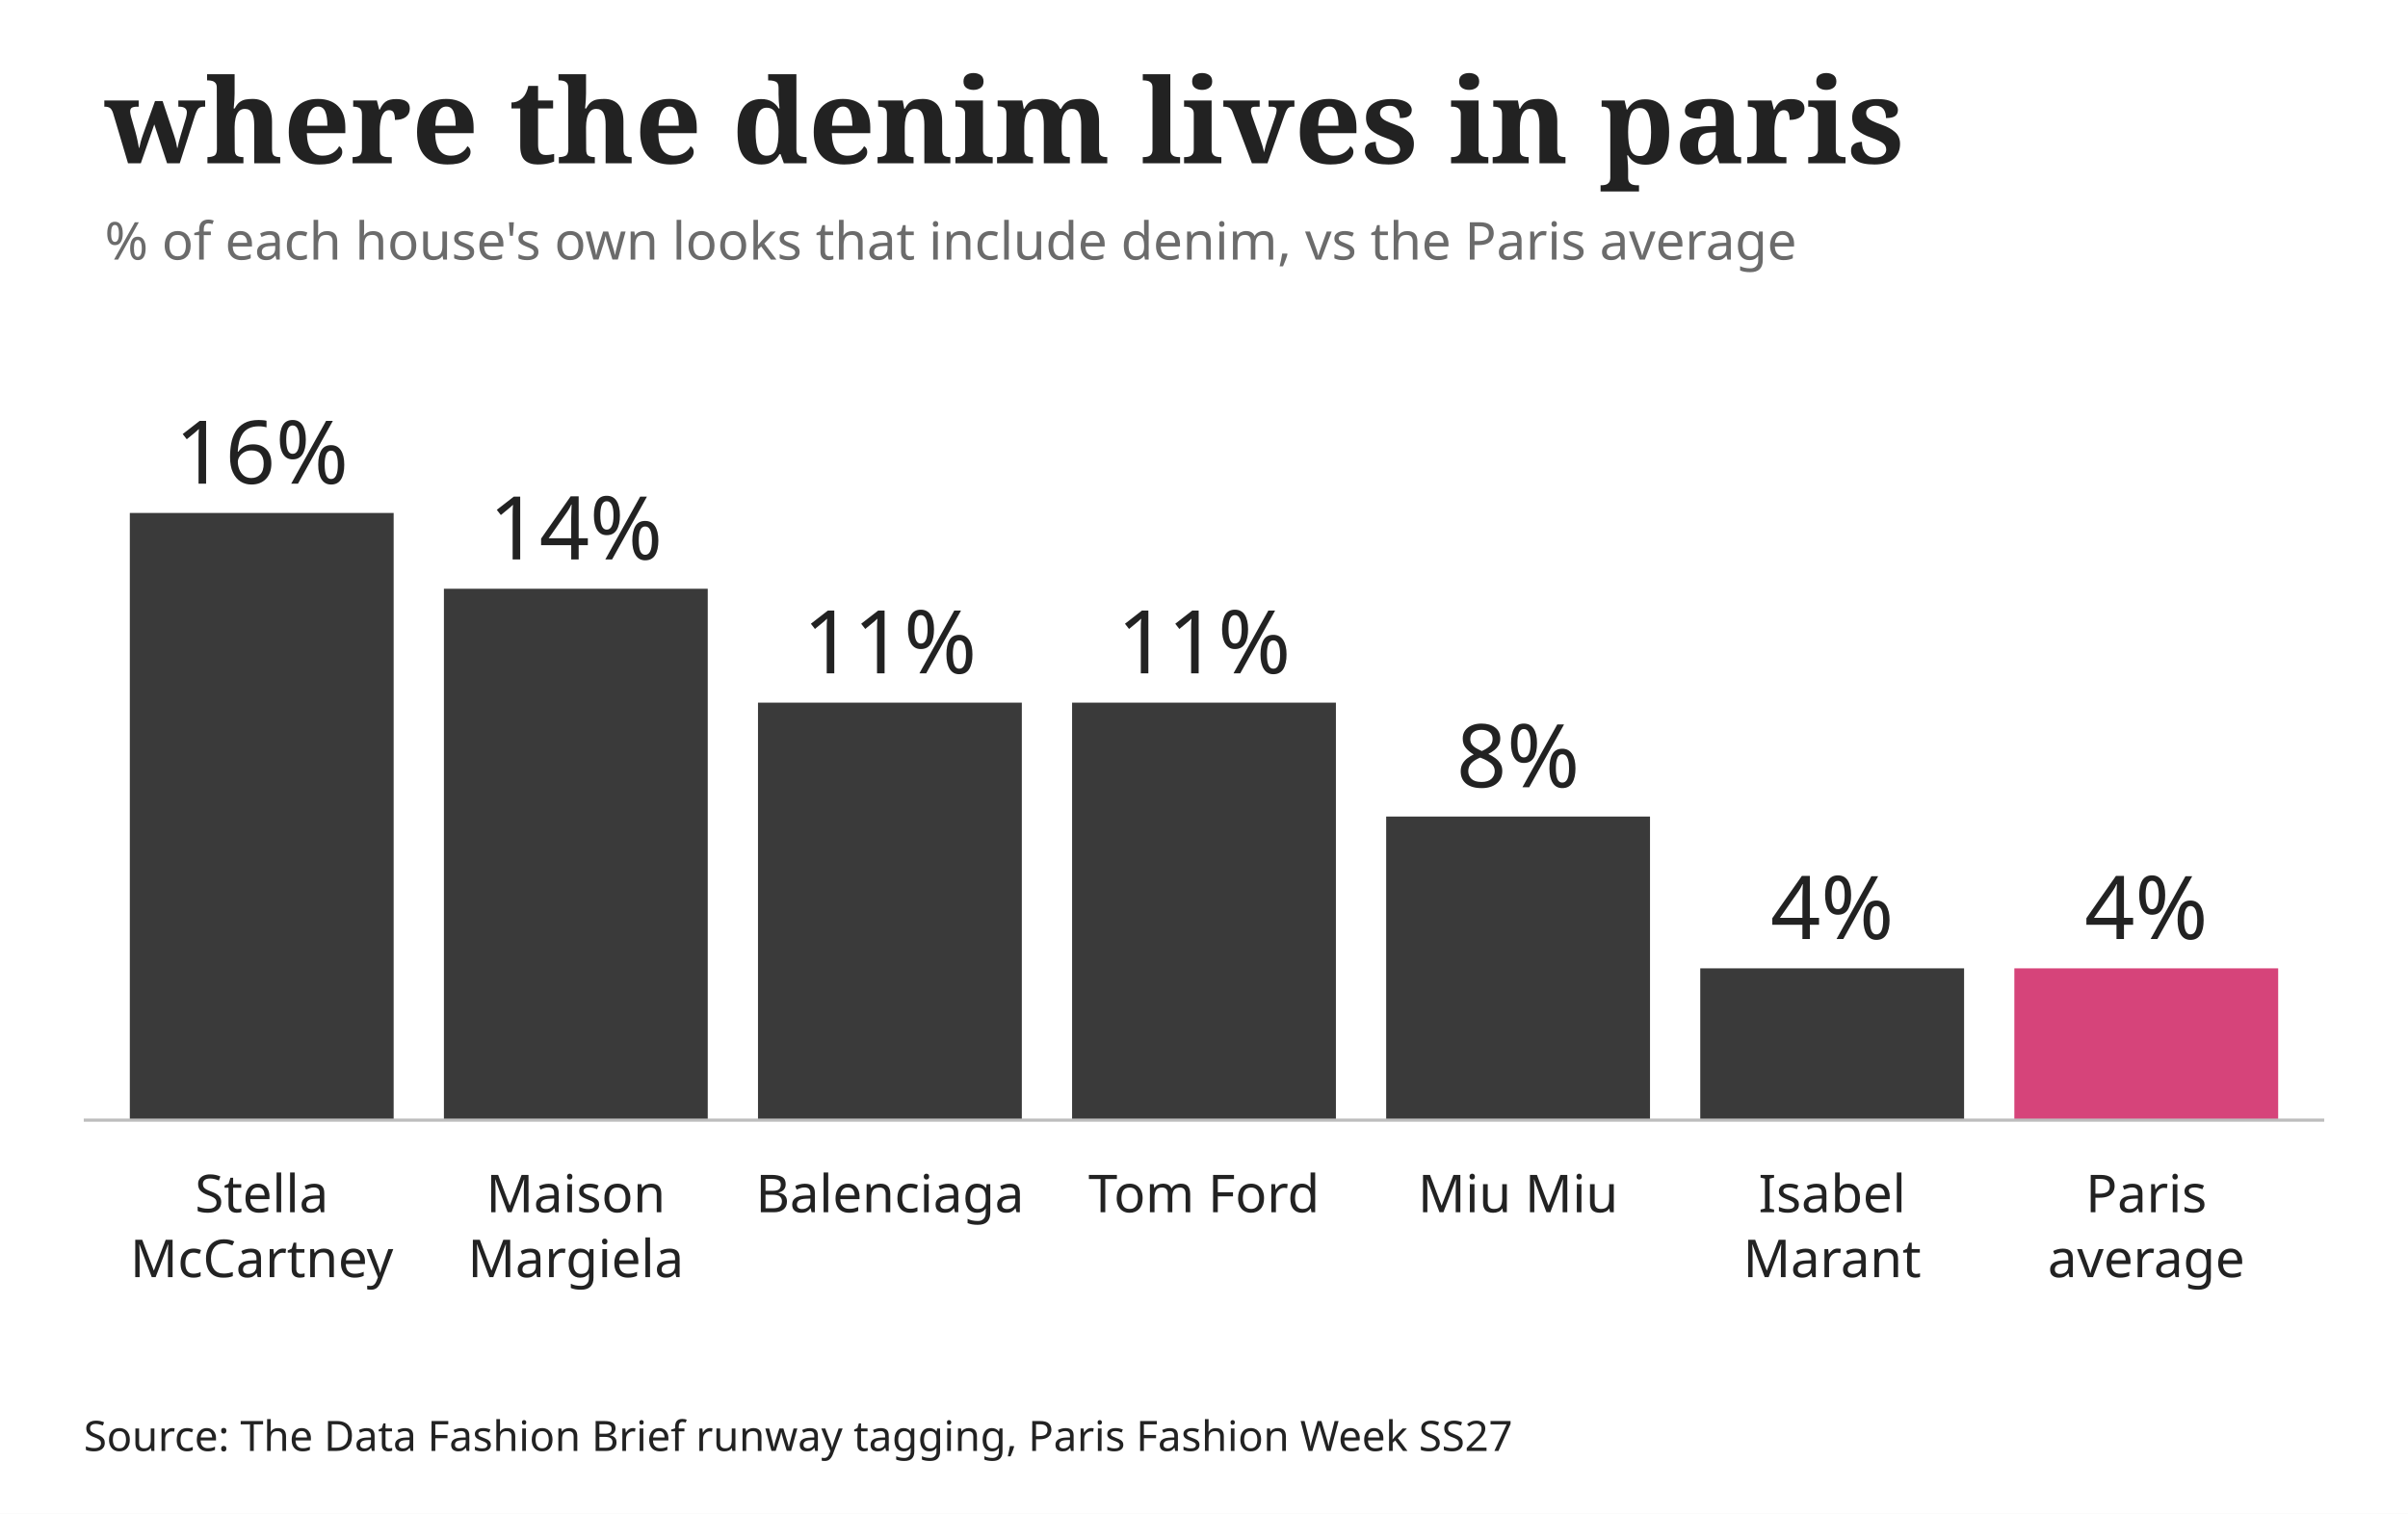
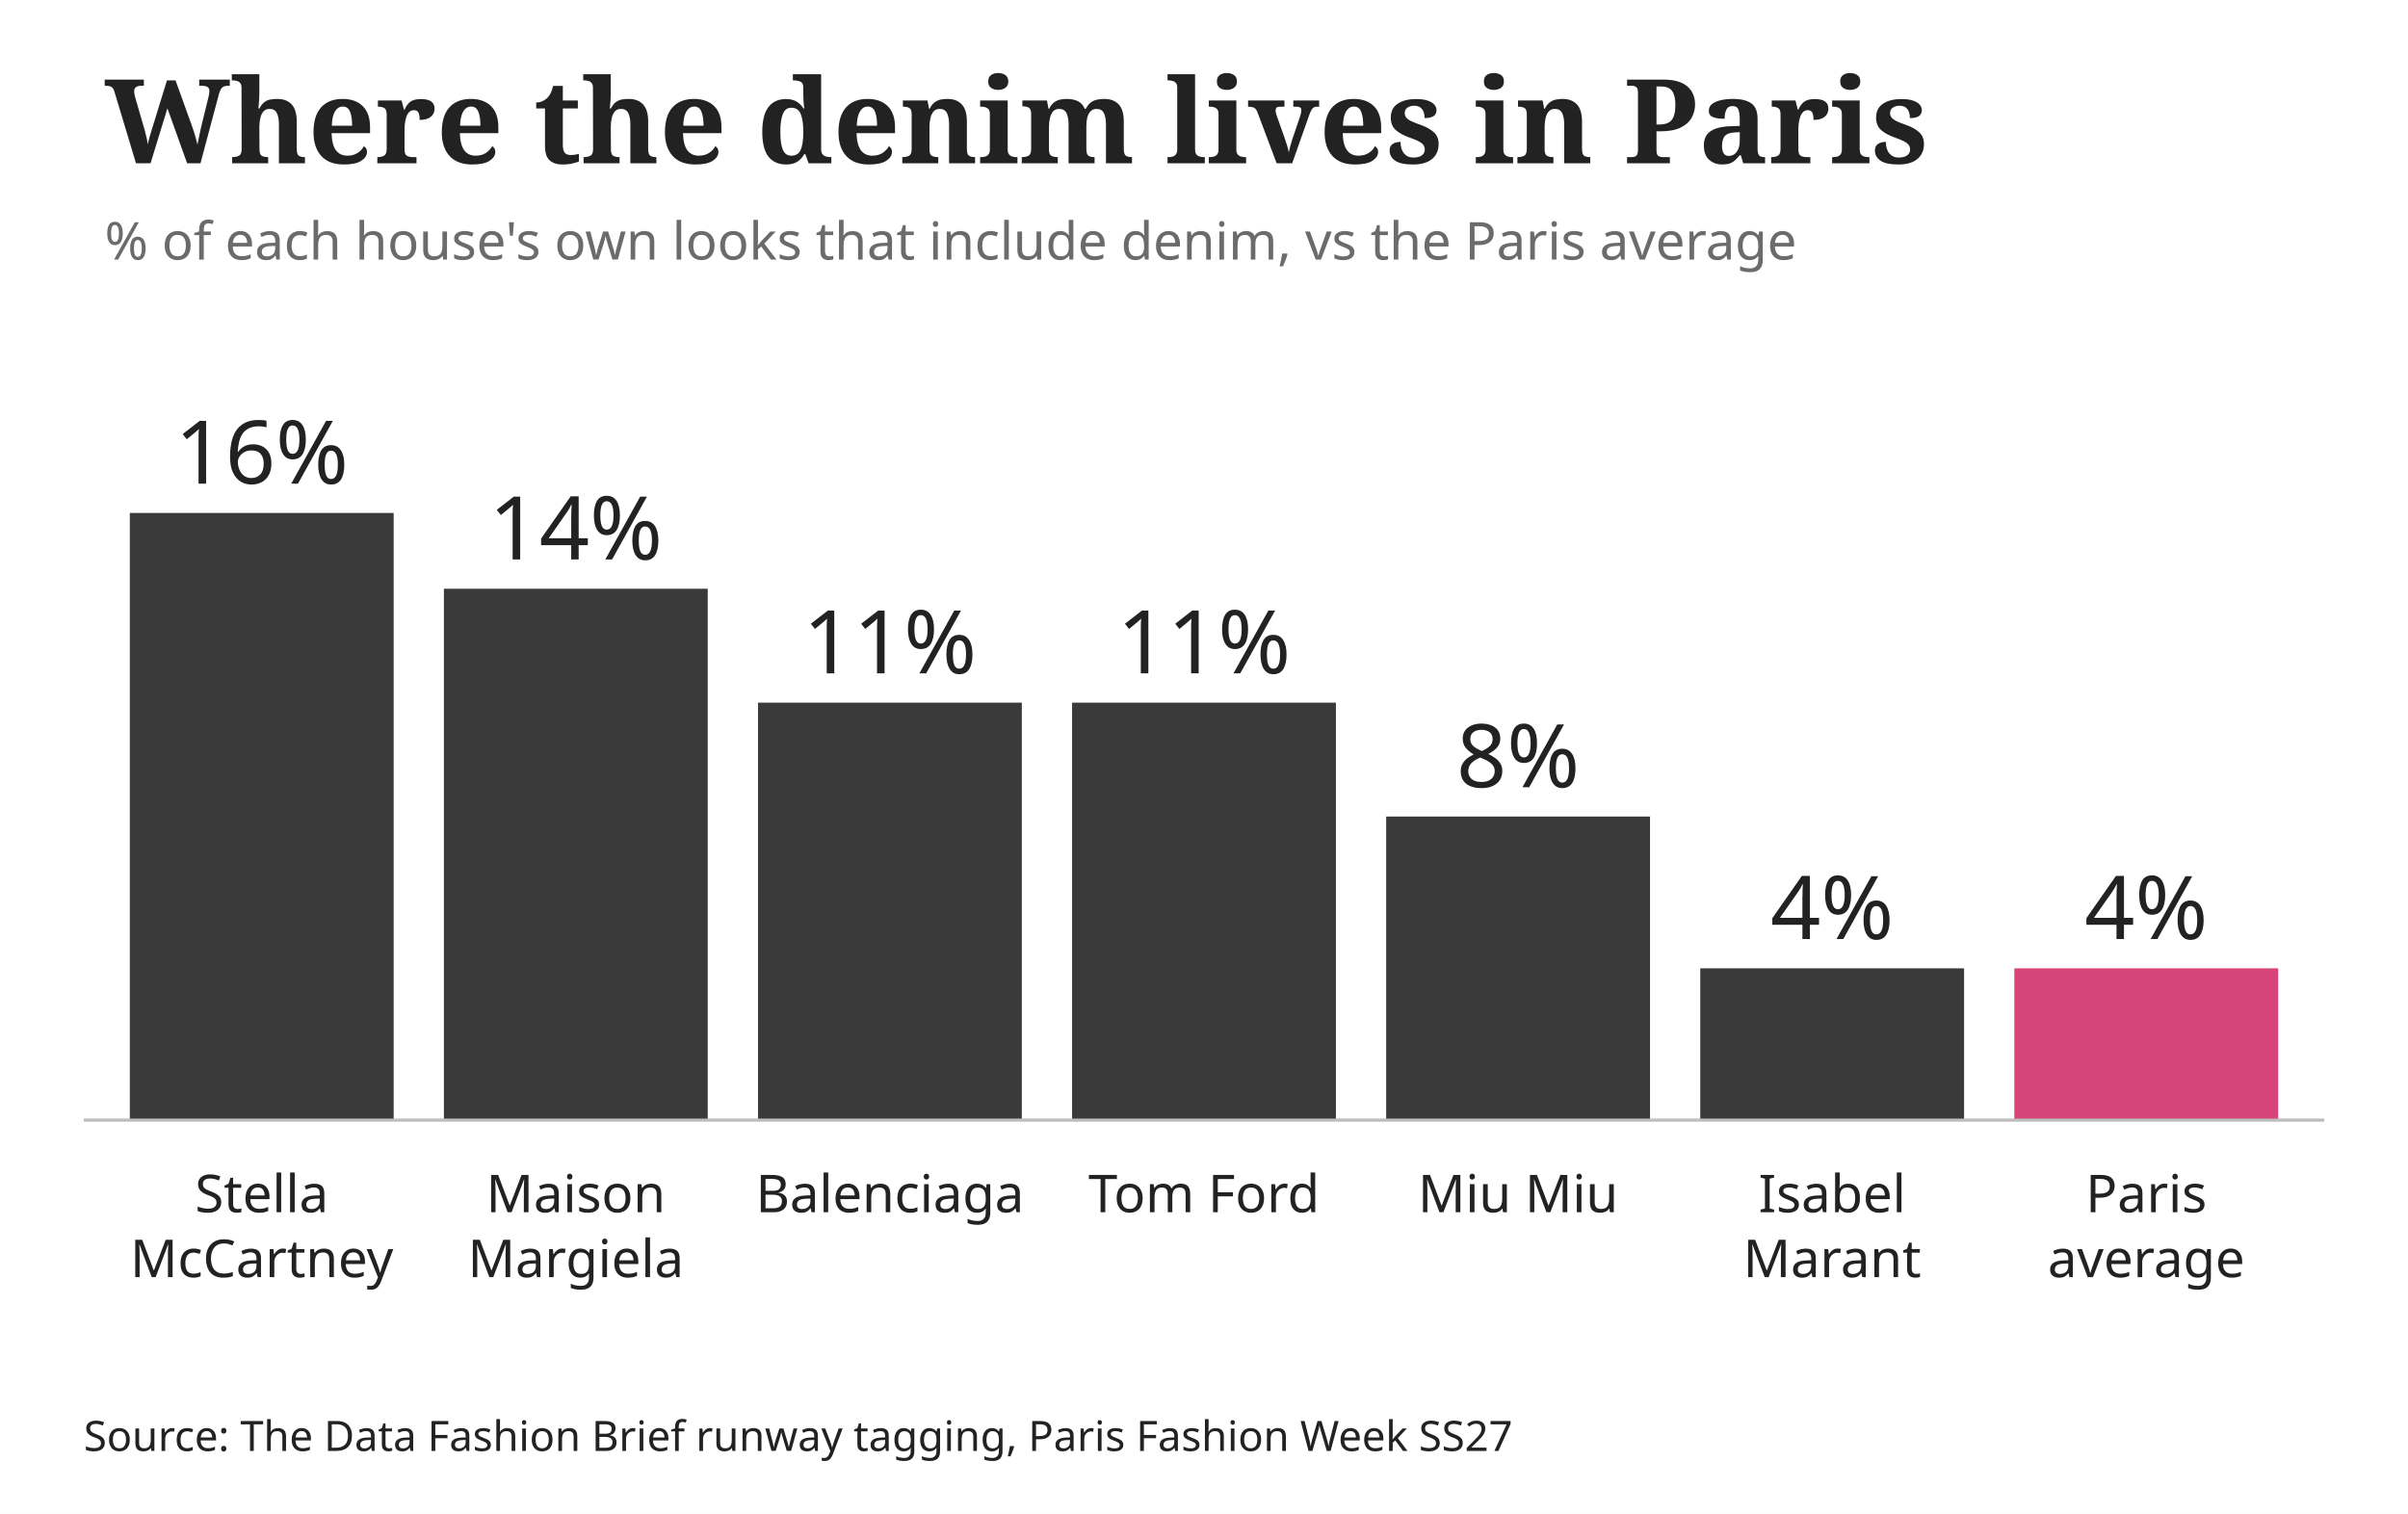
<svg xmlns="http://www.w3.org/2000/svg" viewBox="0 0 1150 723" width="1150" height="723">
  <rect width="1150" height="723" fill="#FFFFFF" />
-   <text x="50" y="78" font-family="'Playfair Display', Georgia, serif" font-weight="700" font-size="56" fill="#222222">where the denim lives in paris</text>
+   <text x="50" y="78" font-family="'Playfair Display', Georgia, serif" font-weight="700" font-size="56" fill="#222222">Where the denim lives in Paris</text>
  <text x="50" y="124" font-family="'Century Gothic', 'Questrial', 'Avenir', sans-serif" font-size="25" fill="#6B6B6B">% of each house's own looks that include denim, vs the Paris average</text>
  <rect x="62.0" y="245.0" width="126.0" height="290.0" fill="#3A3A3A" />
  <text x="125.0" y="231.0" text-anchor="middle" font-family="'Century Gothic', 'Questrial', 'Avenir', sans-serif" font-size="42" fill="#222222">16%</text>
  <text x="125.0" y="579.0" text-anchor="middle" font-family="'Century Gothic', 'Questrial', 'Avenir', sans-serif" font-size="25" fill="#222222">Stella</text>
  <text x="125.0" y="610.0" text-anchor="middle" font-family="'Century Gothic', 'Questrial', 'Avenir', sans-serif" font-size="25" fill="#222222">McCartney</text>
  <rect x="212.0" y="281.2" width="126.0" height="253.8" fill="#3A3A3A" />
  <text x="275.0" y="267.2" text-anchor="middle" font-family="'Century Gothic', 'Questrial', 'Avenir', sans-serif" font-size="42" fill="#222222">14%</text>
  <text x="275.0" y="579.0" text-anchor="middle" font-family="'Century Gothic', 'Questrial', 'Avenir', sans-serif" font-size="25" fill="#222222">Maison</text>
  <text x="275.0" y="610.0" text-anchor="middle" font-family="'Century Gothic', 'Questrial', 'Avenir', sans-serif" font-size="25" fill="#222222">Margiela</text>
  <rect x="362.0" y="335.6" width="126.0" height="199.4" fill="#3A3A3A" />
  <text x="425.0" y="321.6" text-anchor="middle" font-family="'Century Gothic', 'Questrial', 'Avenir', sans-serif" font-size="42" fill="#222222">11%</text>
  <text x="425.0" y="579.0" text-anchor="middle" font-family="'Century Gothic', 'Questrial', 'Avenir', sans-serif" font-size="25" fill="#222222">Balenciaga</text>
  <rect x="512.0" y="335.6" width="126.0" height="199.4" fill="#3A3A3A" />
  <text x="575.0" y="321.6" text-anchor="middle" font-family="'Century Gothic', 'Questrial', 'Avenir', sans-serif" font-size="42" fill="#222222">11%</text>
  <text x="575.0" y="579.0" text-anchor="middle" font-family="'Century Gothic', 'Questrial', 'Avenir', sans-serif" font-size="25" fill="#222222">Tom Ford</text>
  <rect x="662.0" y="390.0" width="126.0" height="145.0" fill="#3A3A3A" />
  <text x="725.0" y="376.0" text-anchor="middle" font-family="'Century Gothic', 'Questrial', 'Avenir', sans-serif" font-size="42" fill="#222222">8%</text>
  <text x="725.0" y="579.0" text-anchor="middle" font-family="'Century Gothic', 'Questrial', 'Avenir', sans-serif" font-size="25" fill="#222222">Miu Miu</text>
  <rect x="812.0" y="462.5" width="126.0" height="72.5" fill="#3A3A3A" />
  <text x="875.0" y="448.5" text-anchor="middle" font-family="'Century Gothic', 'Questrial', 'Avenir', sans-serif" font-size="42" fill="#222222">4%</text>
  <text x="875.0" y="579.0" text-anchor="middle" font-family="'Century Gothic', 'Questrial', 'Avenir', sans-serif" font-size="25" fill="#222222">Isabel</text>
  <text x="875.0" y="610.0" text-anchor="middle" font-family="'Century Gothic', 'Questrial', 'Avenir', sans-serif" font-size="25" fill="#222222">Marant</text>
  <rect x="962.0" y="462.5" width="126.0" height="72.5" fill="#D6447A" />
  <text x="1025.0" y="448.5" text-anchor="middle" font-family="'Century Gothic', 'Questrial', 'Avenir', sans-serif" font-size="42" fill="#222222">4%</text>
  <text x="1025.0" y="579.0" text-anchor="middle" font-family="'Century Gothic', 'Questrial', 'Avenir', sans-serif" font-size="25" fill="#222222">Paris</text>
  <text x="1025.0" y="610.0" text-anchor="middle" font-family="'Century Gothic', 'Questrial', 'Avenir', sans-serif" font-size="25" fill="#222222">average</text>
  <line x1="40.0" y1="535.0" x2="1110.0" y2="535.0" stroke="#BDBDBD" stroke-width="1.5" />
  <text x="40" y="693" font-family="'Century Gothic', 'Questrial', 'Avenir', sans-serif" font-size="20" fill="#222222">Source: The Data Fashion Brief runway tagging, Paris Fashion Week SS27</text>
</svg>
